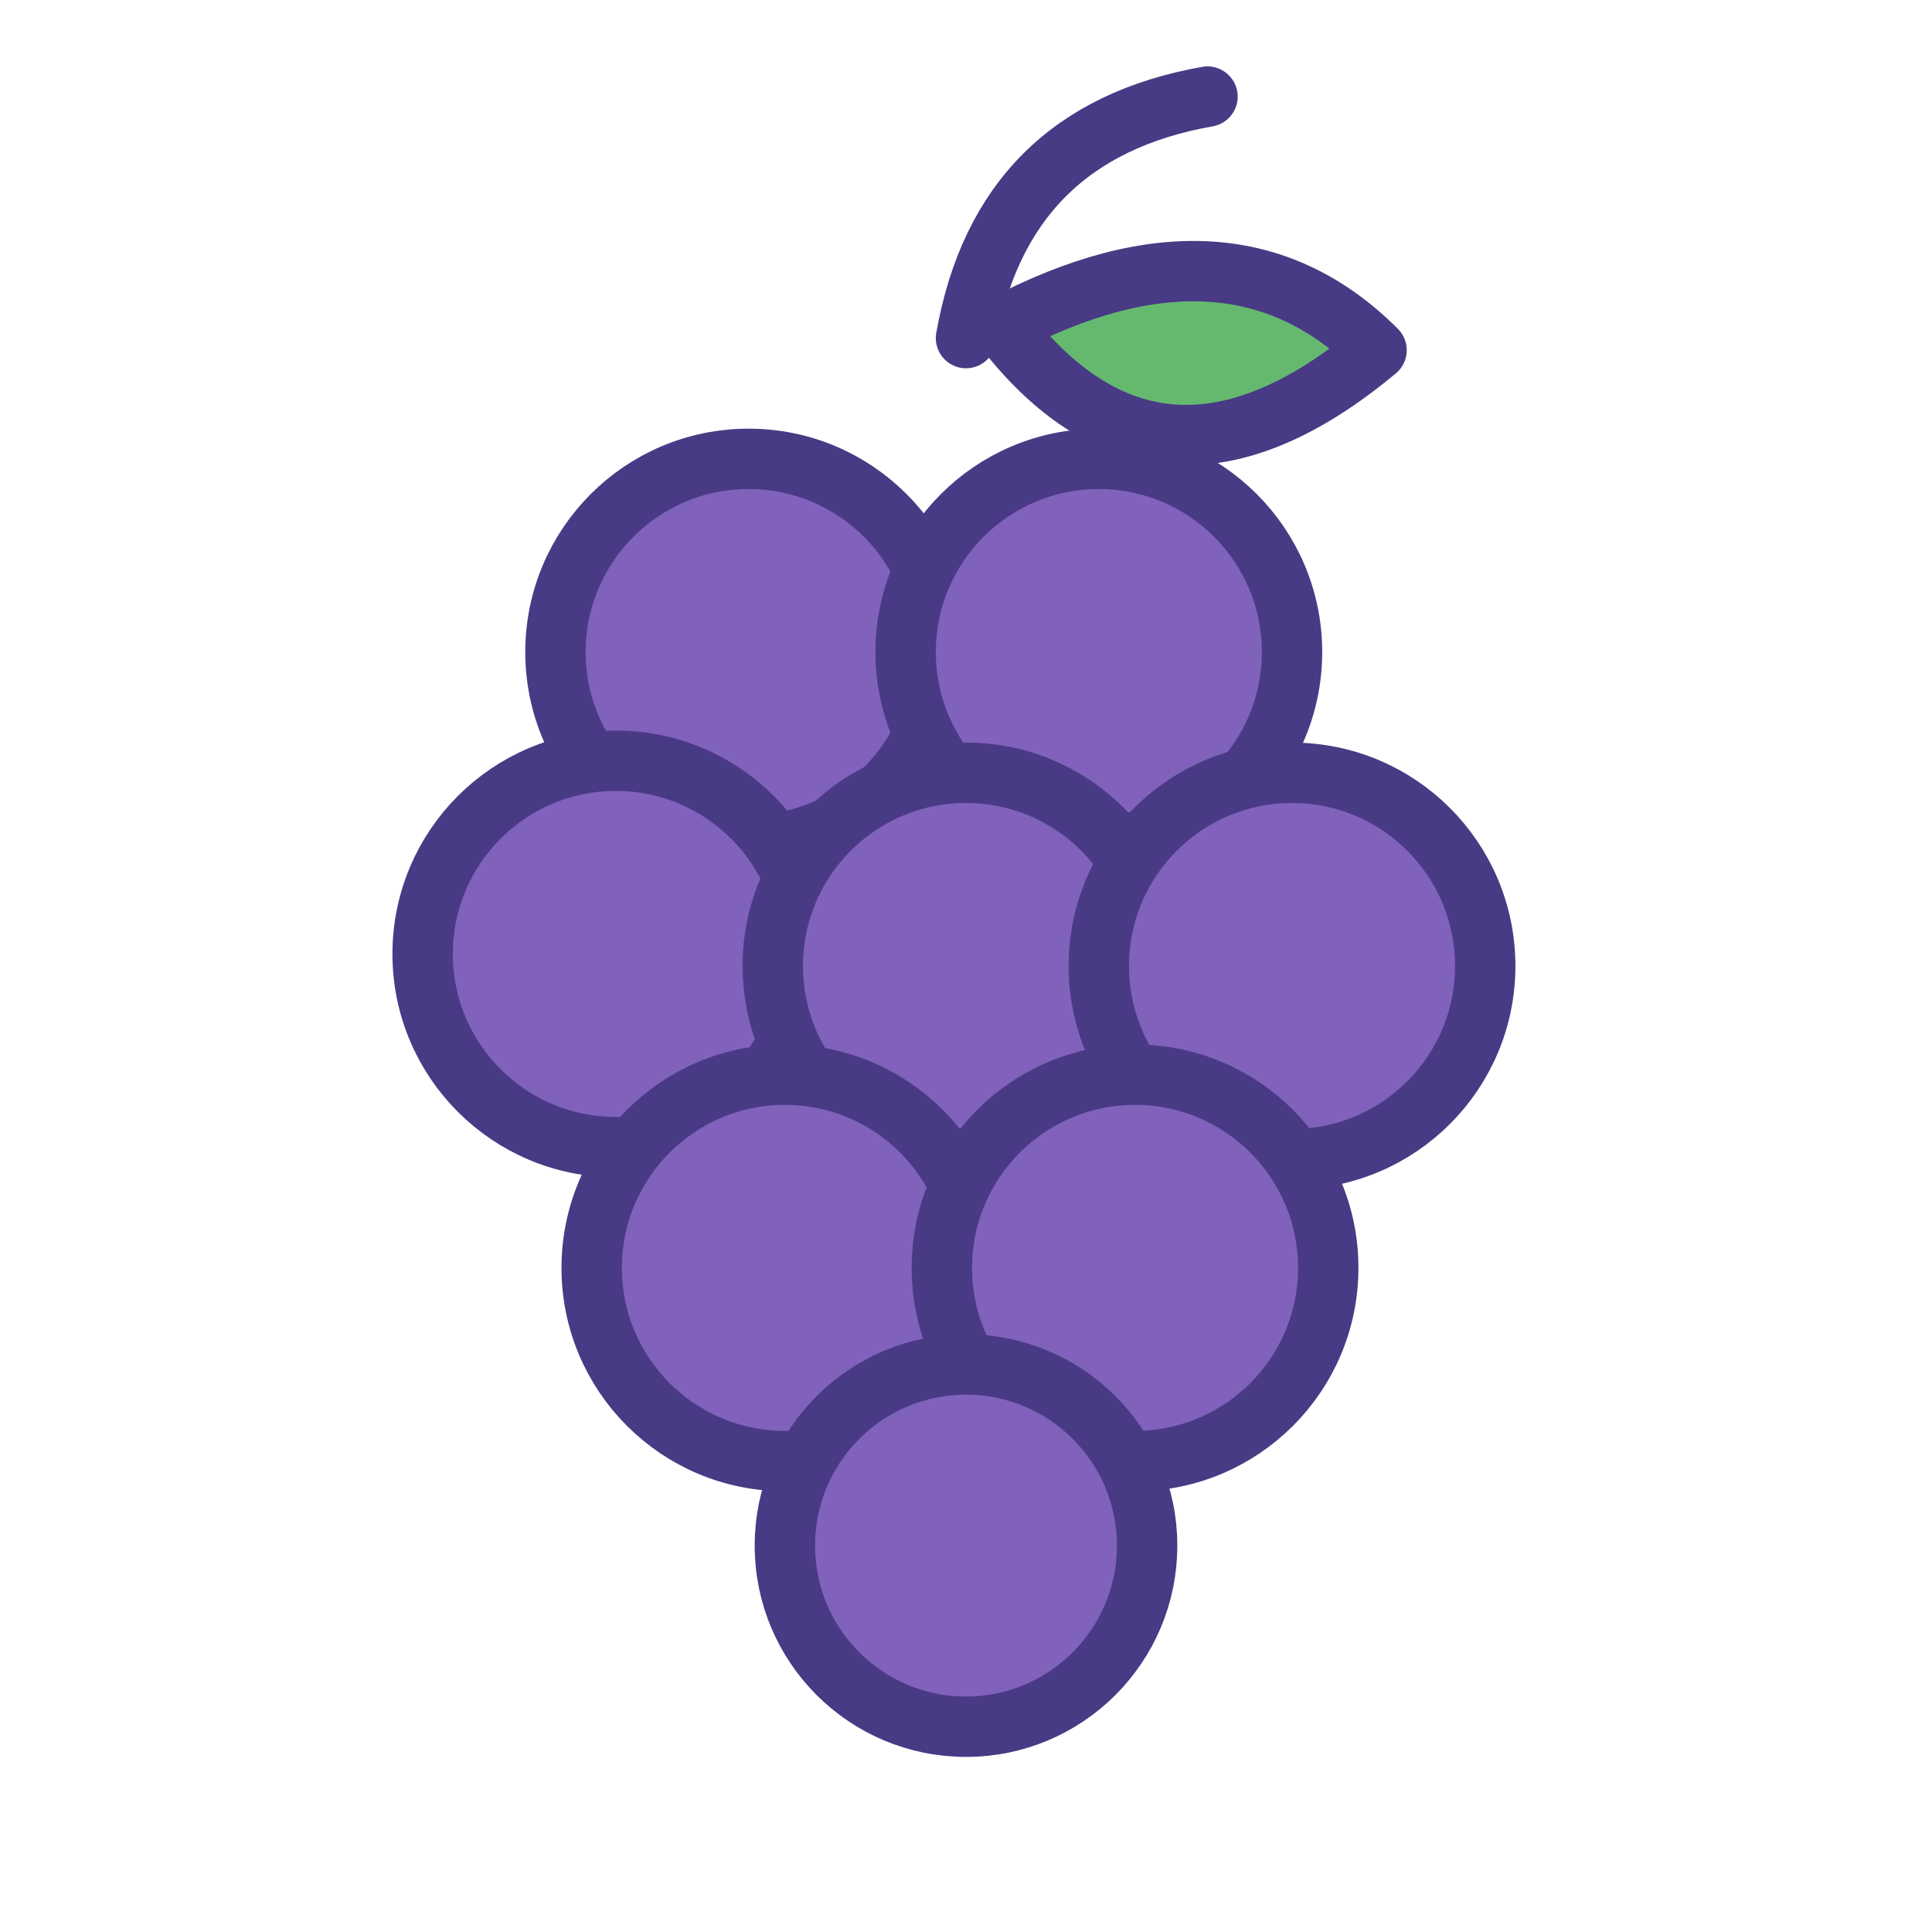
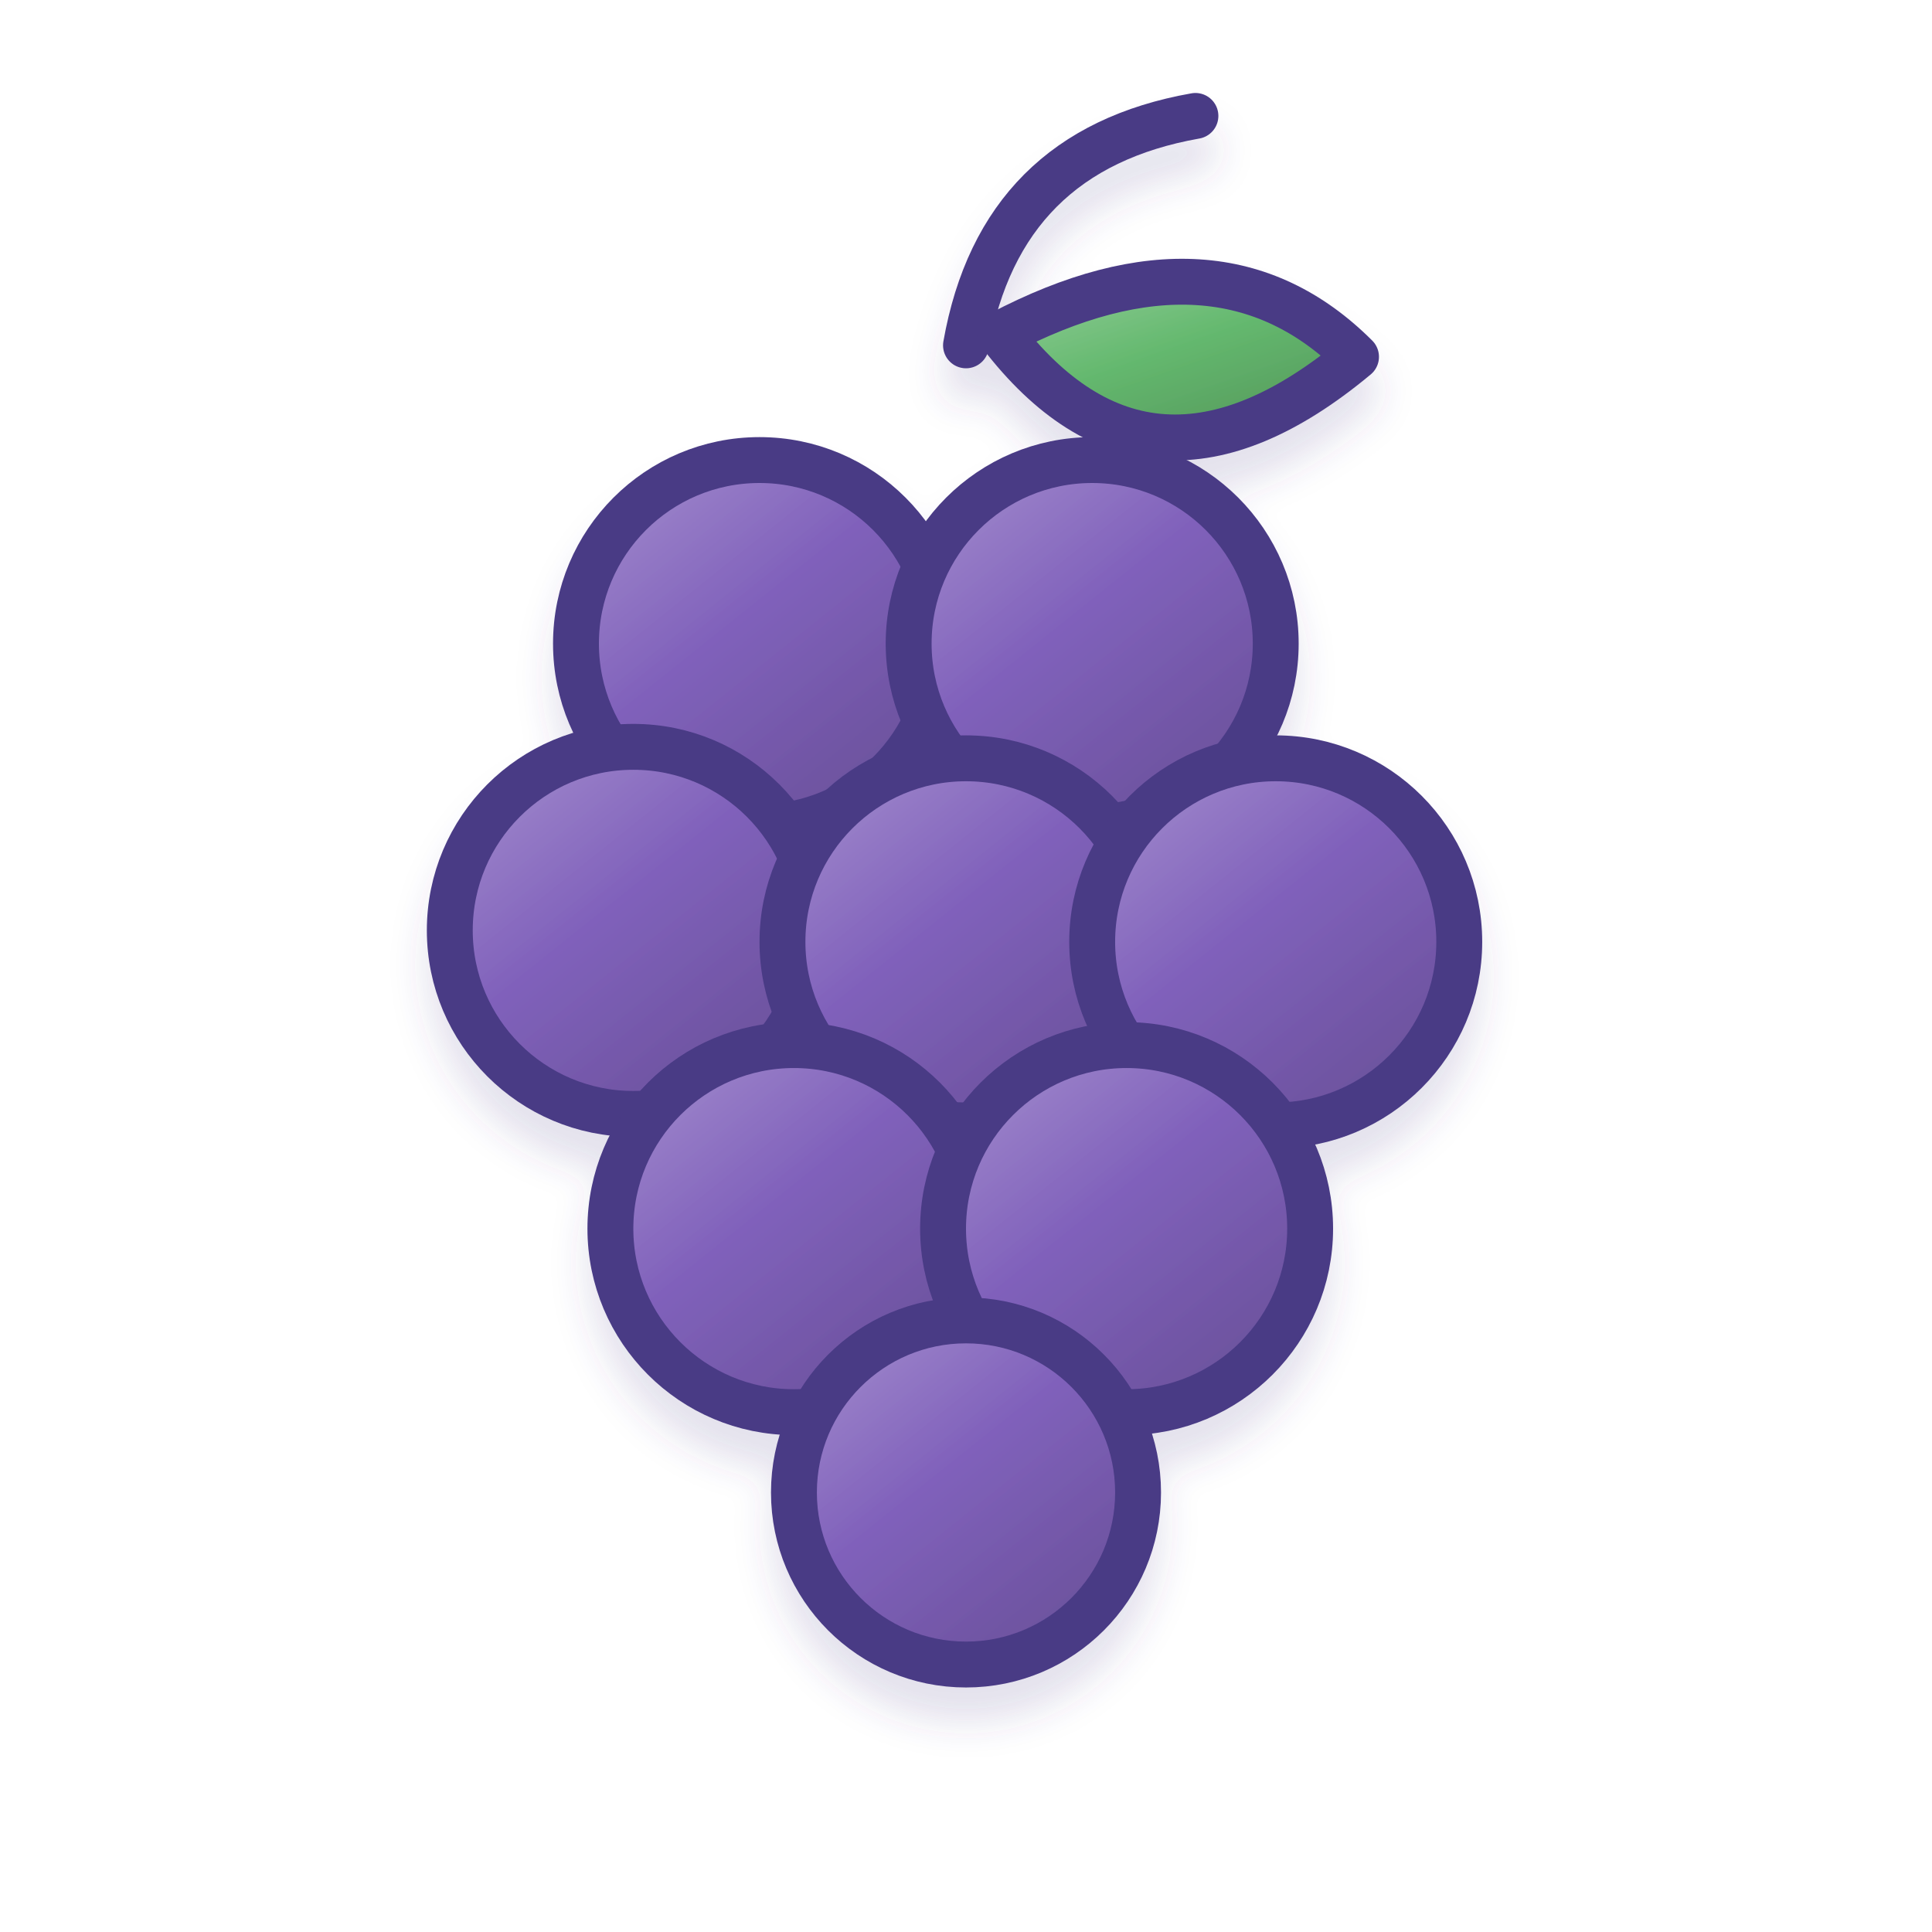
- <svg xmlns="http://www.w3.org/2000/svg" viewBox="0 0 160 160" role="img">
-   <path d="M80 28q3-17 20-20" fill="none" stroke="#493a85" stroke-width="5" stroke-linecap="round" stroke-linejoin="round" />
-   <path d="M83 27q19-10 31 2-18 15-31-2z" fill="#65b96f" stroke="#493a85" stroke-width="5" stroke-linecap="round" stroke-linejoin="round" />
-   <g fill="#8061bb" stroke="#493a85" stroke-width="5" stroke-linecap="round" stroke-linejoin="round">
-     <circle cx="62" cy="54" r="16" />
-     <circle cx="91" cy="54" r="16" />
-     <circle cx="51" cy="79" r="16" />
-     <circle cx="80" cy="80" r="16" />
-     <circle cx="107" cy="80" r="16" />
-     <circle cx="65" cy="105" r="16" />
-     <circle cx="94" cy="105" r="16" />
-     <circle cx="80" cy="128" r="15" />
+ <svg xmlns="http://www.w3.org/2000/svg" viewBox="0 0 160 160" role="img" data-art-direction="soft-toy">
+   <defs>
+     <linearGradient id="material-0" x1="0" y1="0" x2=".8" y2="1">
+       <stop stop-color="#93ce9a" />
+       <stop offset=".48" stop-color="#65b96f" />
+       <stop offset="1" stop-color="#53985b" />
+     </linearGradient>
+     <linearGradient id="material-1" x1="0" y1="0" x2=".8" y2="1">
+       <stop stop-color="#a690cf" />
+       <stop offset=".48" stop-color="#8061bb" />
+       <stop offset="1" stop-color="#695099" />
+     </linearGradient>
+     <filter id="soft-shadow" x="-15%" y="-15%" width="130%" height="140%" color-interpolation-filters="sRGB">
+       <feDropShadow dx="0" dy="3" stdDeviation="1.6" flood-color="#493a85" flood-opacity=".16" />
+     </filter>
+   </defs>
+   <g transform="translate(4 2) scale(.95)" filter="url(#soft-shadow)">
+     <path d="M80 28q3-17 20-20" fill="none" stroke="#493a85" stroke-width="4" stroke-linecap="round" stroke-linejoin="round" />
+     <path d="M83 27q19-10 31 2-18 15-31-2z" fill="url(#material-0)" stroke="#493a85" stroke-width="4" stroke-linecap="round" stroke-linejoin="round" />
+     <g fill="url(#material-1)" stroke="#493a85" stroke-width="4" stroke-linecap="round" stroke-linejoin="round">
+       <circle cx="62" cy="54" r="16" />
+       <circle cx="91" cy="54" r="16" />
+       <circle cx="51" cy="79" r="16" />
+       <circle cx="80" cy="80" r="16" />
+       <circle cx="107" cy="80" r="16" />
+       <circle cx="65" cy="105" r="16" />
+       <circle cx="94" cy="105" r="16" />
+       <circle cx="80" cy="128" r="15" />
+     </g>
  </g>
</svg>
